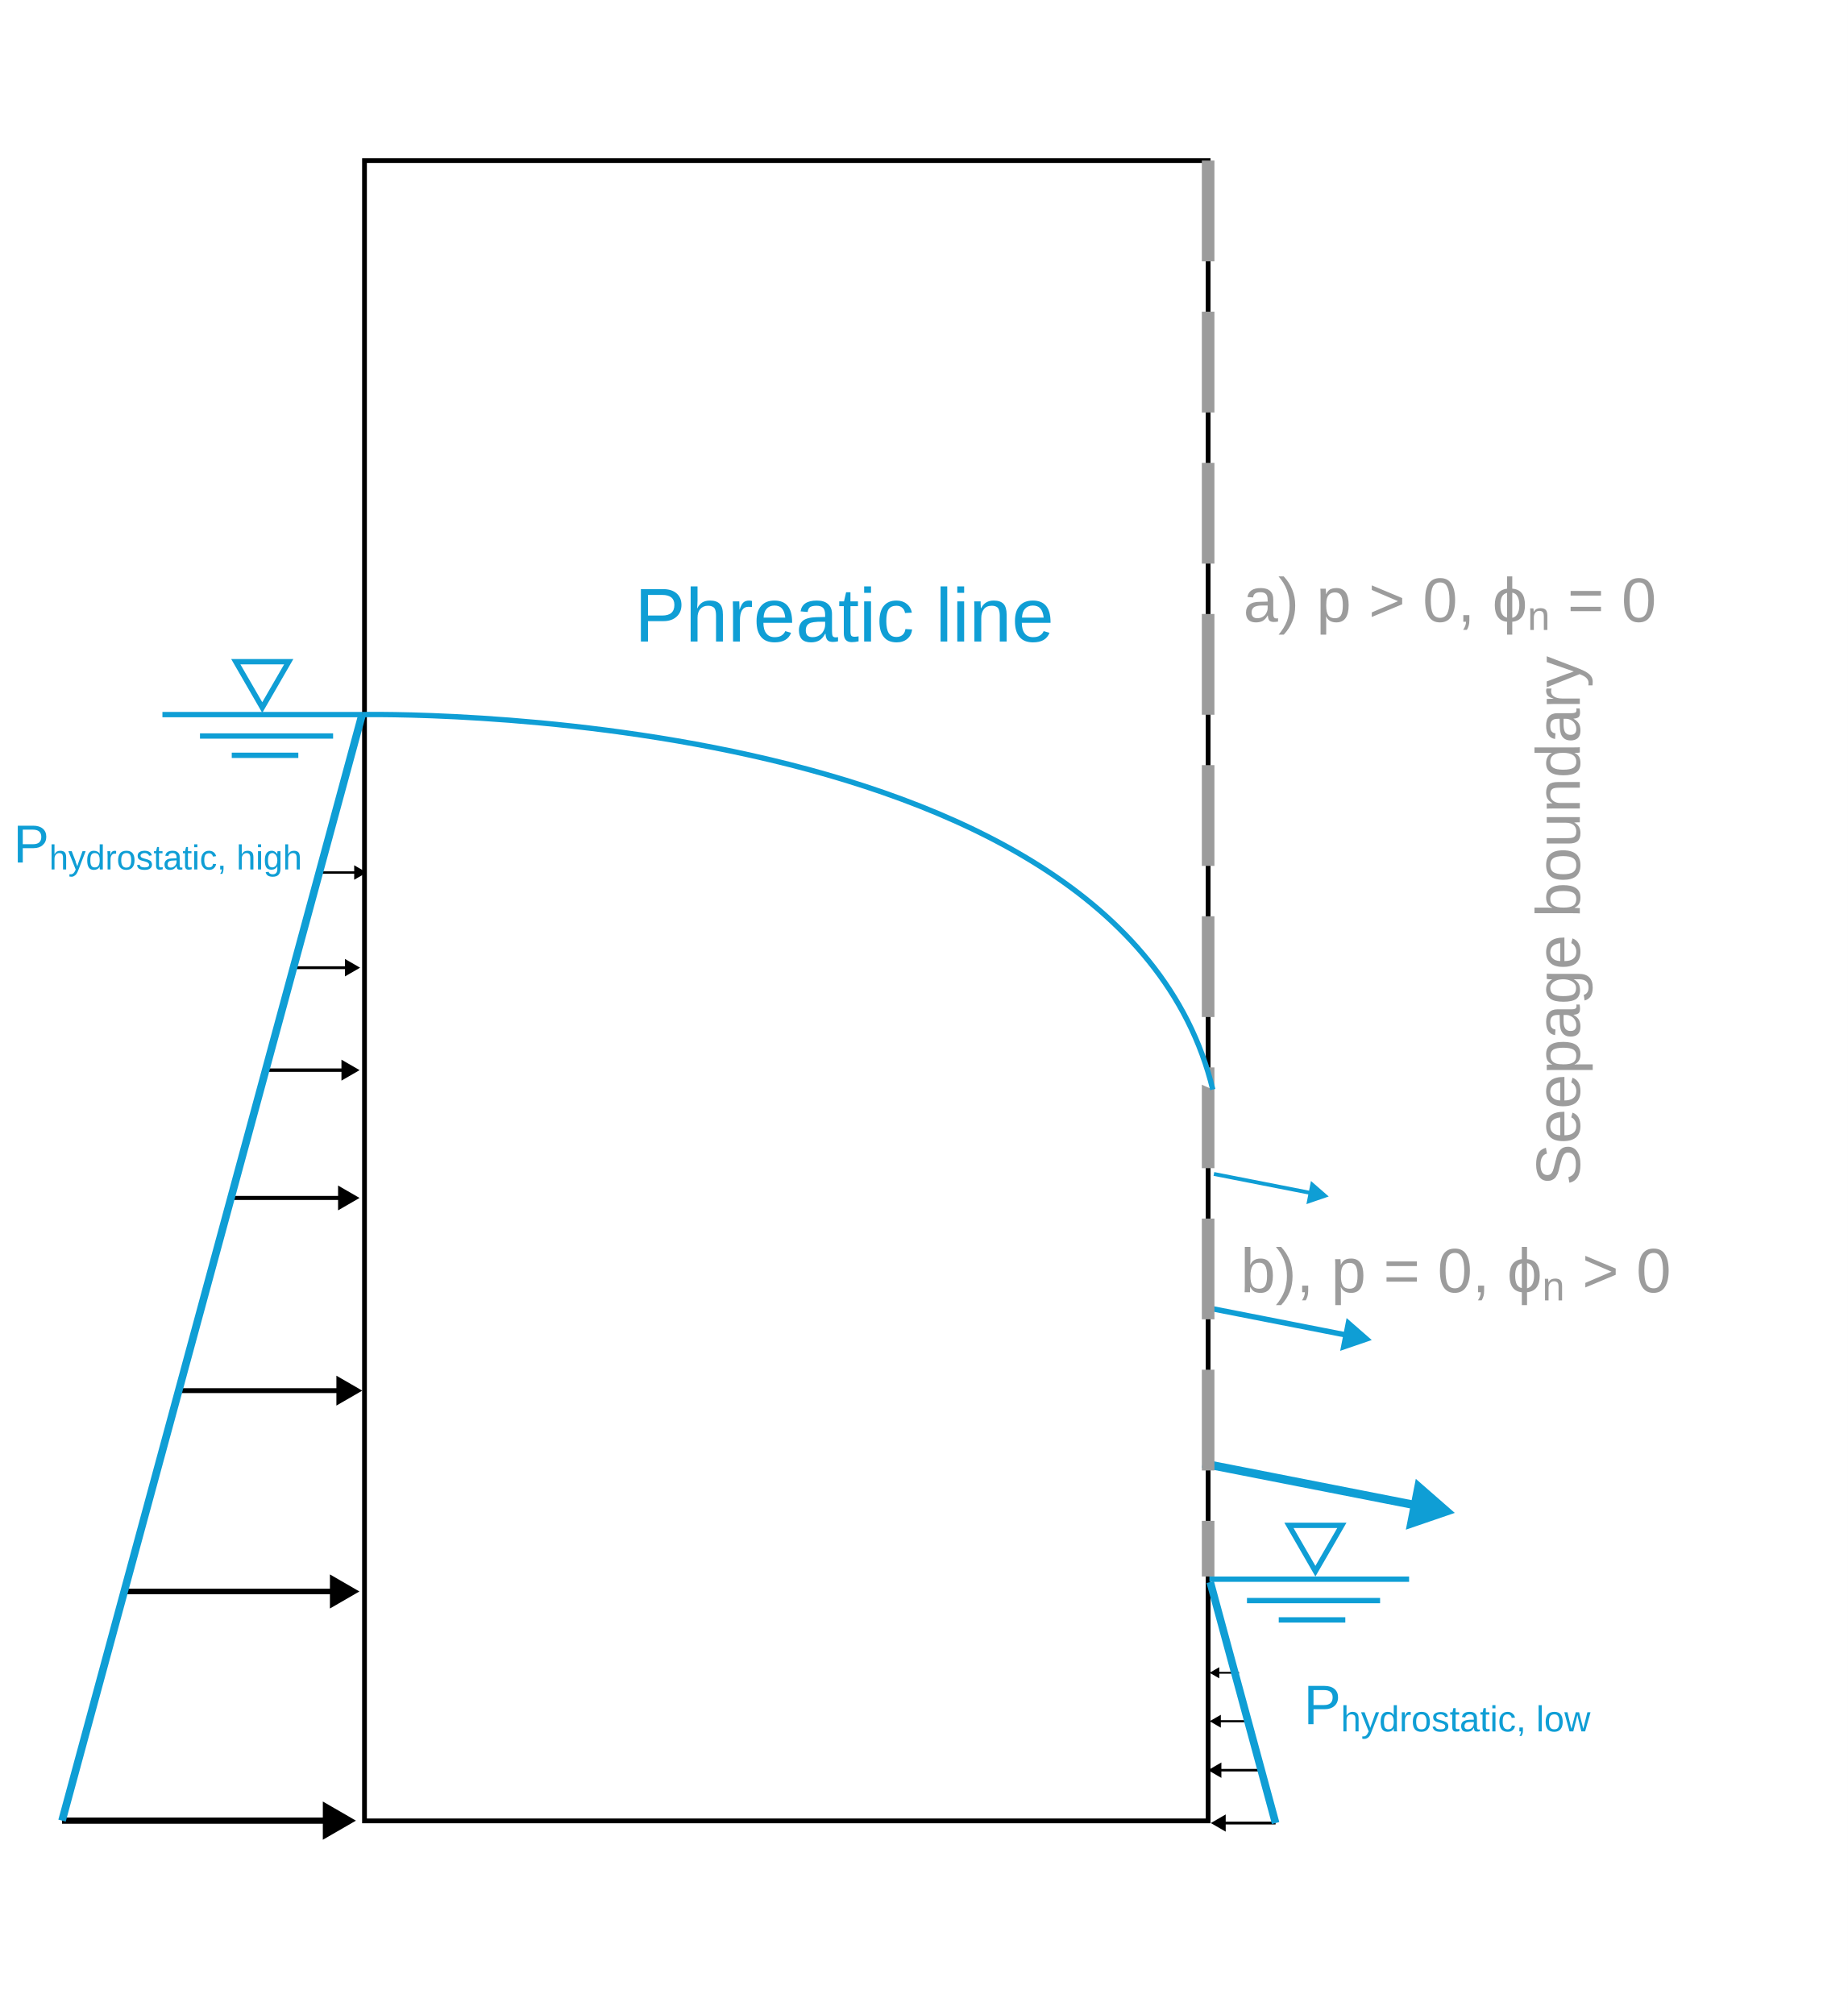
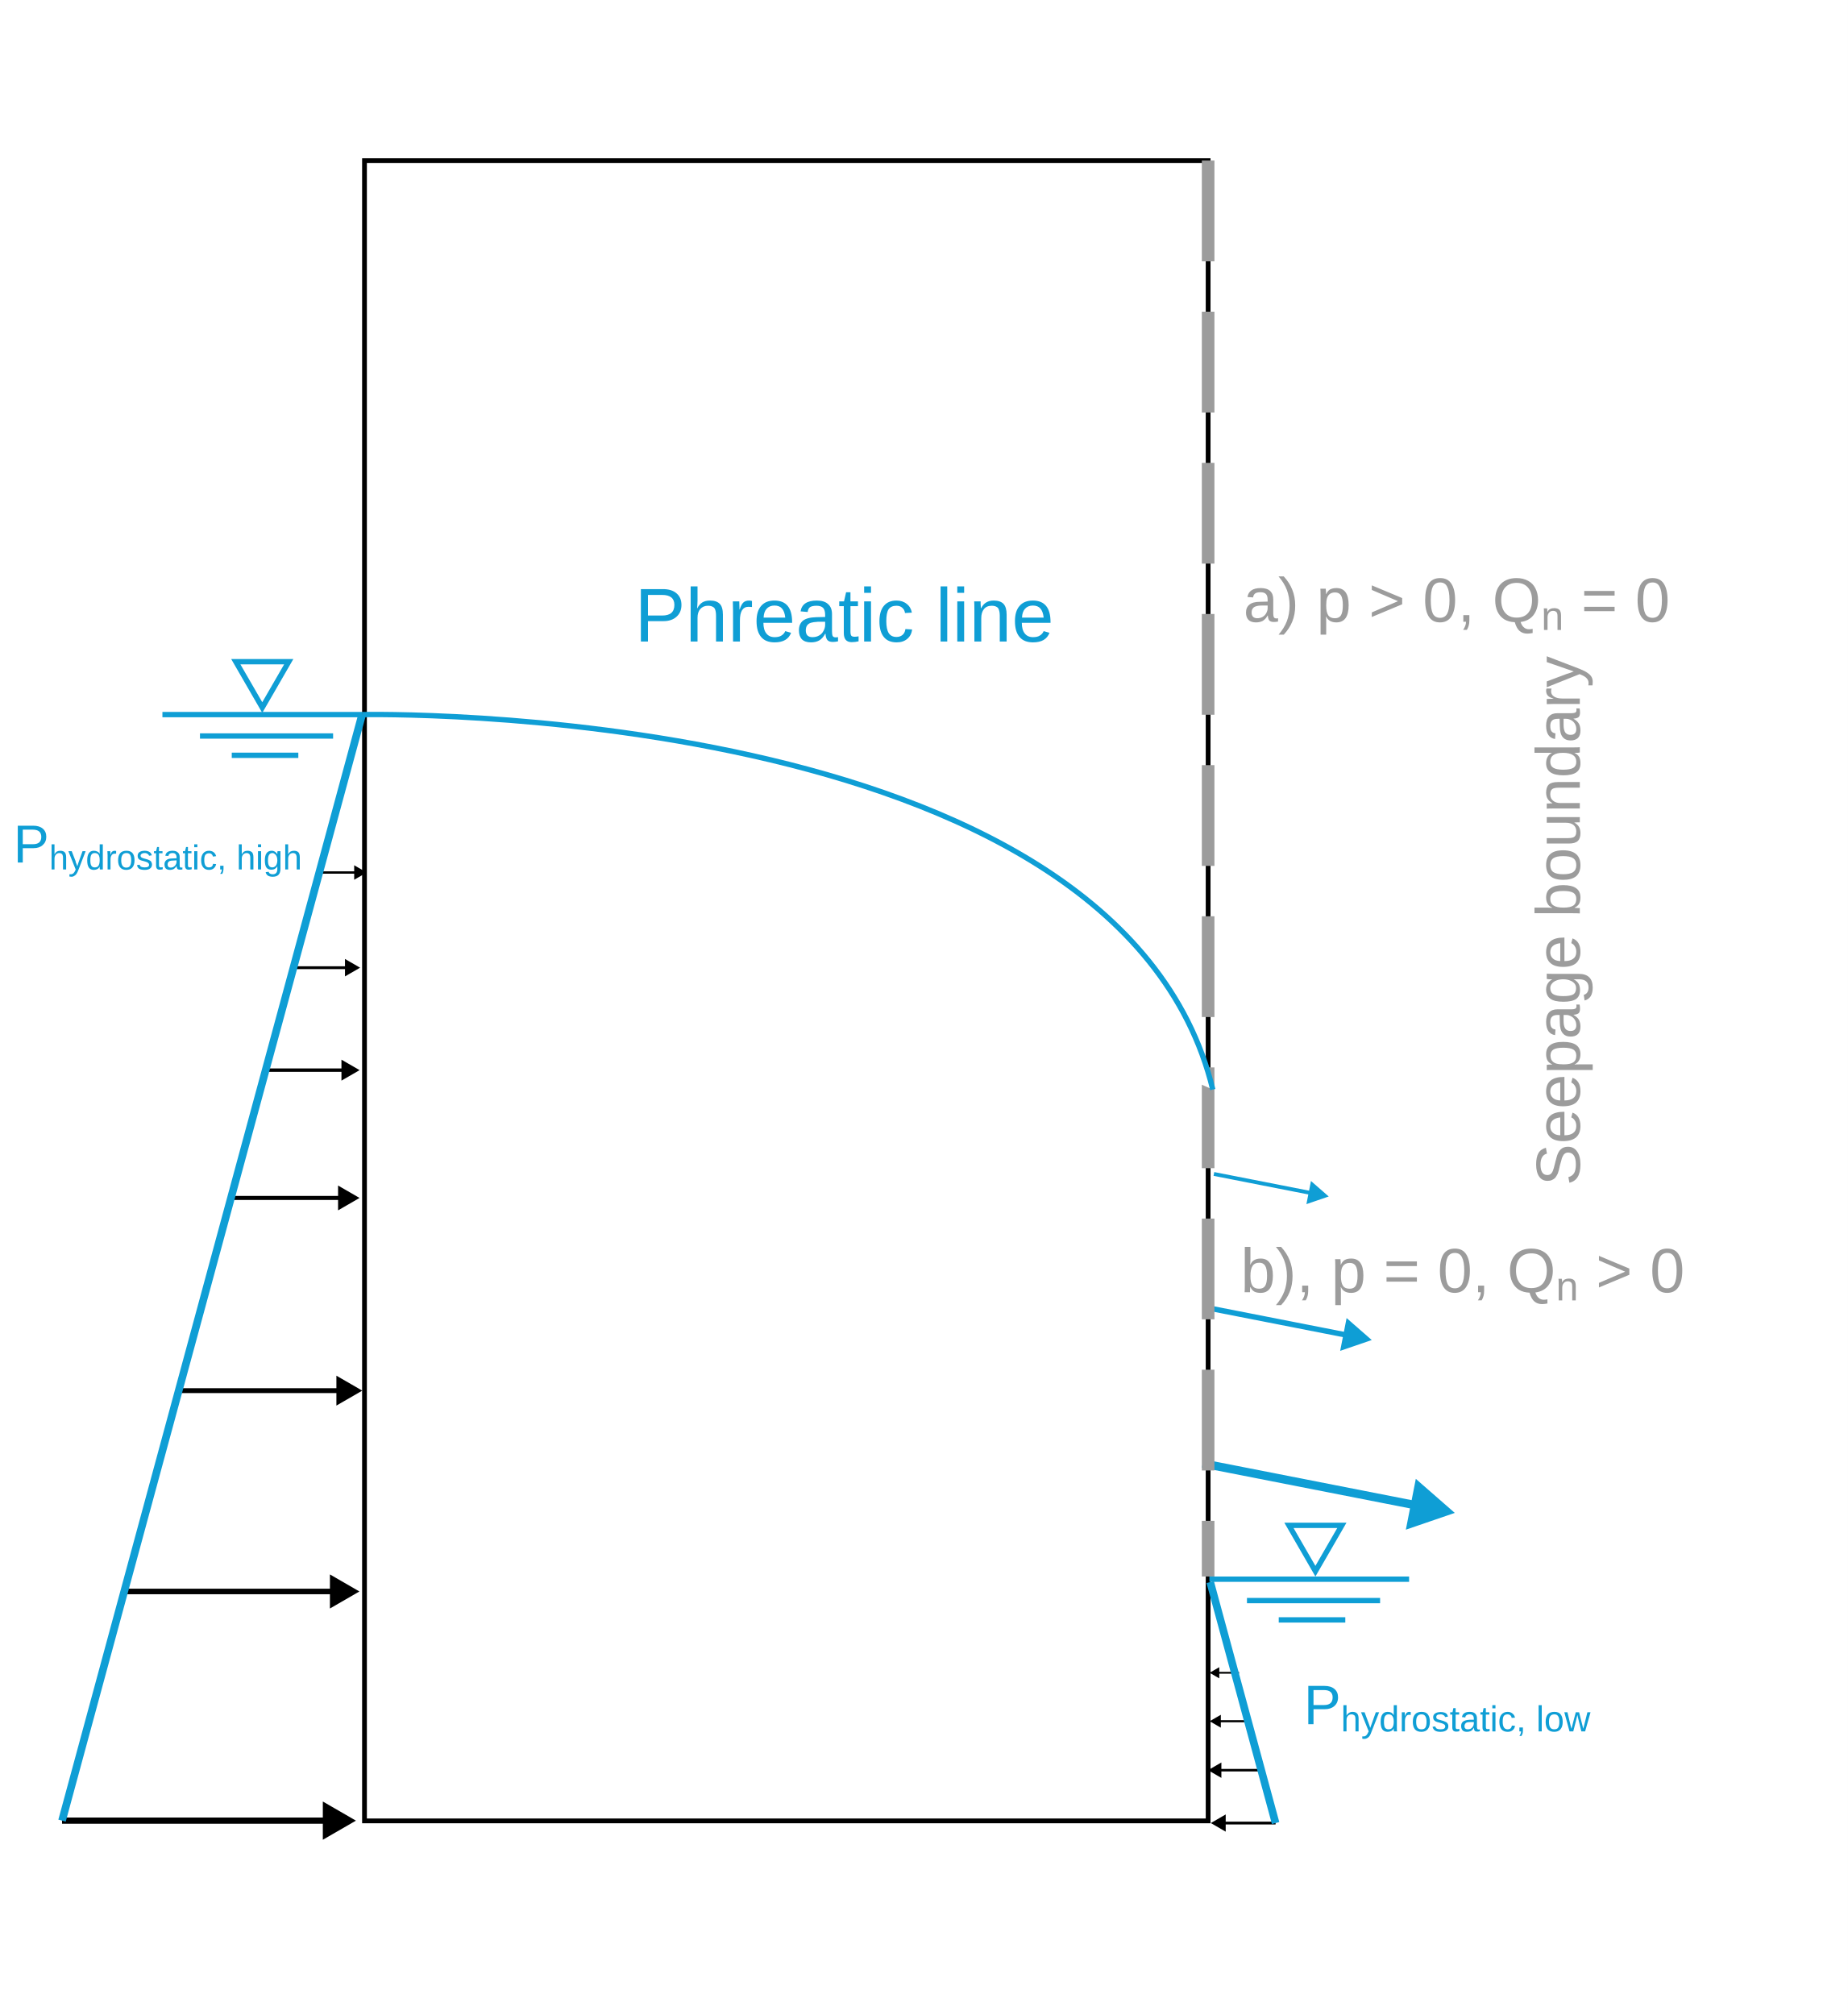
<svg xmlns="http://www.w3.org/2000/svg" width="138.81mm" height="151.344mm" viewBox="0 0 138.81 151.344" version="1.1" id="svg1">
  <defs id="defs1">
    <marker style="overflow:visible" id="Triangle-8" refX="0" refY="0" orient="auto-start-reverse" markerWidth="1" markerHeight="1" viewBox="0 0 1 1" preserveAspectRatio="xMidYMid">
      <path transform="scale(0.5)" style="fill:context-stroke;fill-rule:evenodd;stroke:context-stroke;stroke-width:1pt" d="M 5.77,0 -2.88,5 V -5 Z" id="path135-6" />
    </marker>
    <marker style="overflow:visible" id="Triangle-8-1" refX="0" refY="0" orient="auto-start-reverse" markerWidth="1" markerHeight="1" viewBox="0 0 1 1" preserveAspectRatio="xMidYMid">
      <path transform="scale(0.5)" style="fill:context-stroke;fill-rule:evenodd;stroke:context-stroke;stroke-width:1pt" d="M 5.77,0 -2.88,5 V -5 Z" id="path135-6-5" />
    </marker>
    <marker style="overflow:visible" id="Triangle-8-1-2" refX="0" refY="0" orient="auto-start-reverse" markerWidth="1" markerHeight="1" viewBox="0 0 1 1" preserveAspectRatio="xMidYMid">
      <path transform="scale(0.5)" style="fill:context-stroke;fill-rule:evenodd;stroke:context-stroke;stroke-width:1pt" d="M 5.77,0 -2.88,5 V -5 Z" id="path135-6-5-3" />
    </marker>
    <marker style="overflow:visible" id="Triangle-8-1-2-5" refX="0" refY="0" orient="auto-start-reverse" markerWidth="1" markerHeight="1" viewBox="0 0 1 1" preserveAspectRatio="xMidYMid">
      <path transform="scale(0.5)" style="fill:context-stroke;fill-rule:evenodd;stroke:context-stroke;stroke-width:1pt" d="M 5.77,0 -2.88,5 V -5 Z" id="path135-6-5-3-7" />
    </marker>
    <marker style="overflow:visible" id="Triangle-8-1-2-5-7" refX="0" refY="0" orient="auto-start-reverse" markerWidth="1" markerHeight="1" viewBox="0 0 1 1" preserveAspectRatio="xMidYMid">
      <path transform="scale(0.5)" style="fill:context-stroke;fill-rule:evenodd;stroke:context-stroke;stroke-width:1pt" d="M 5.77,0 -2.88,5 V -5 Z" id="path135-6-5-3-7-9" />
    </marker>
    <marker style="overflow:visible" id="Triangle-8-1-2-5-7-3" refX="0" refY="0" orient="auto-start-reverse" markerWidth="1" markerHeight="1" viewBox="0 0 1 1" preserveAspectRatio="xMidYMid">
      <path transform="scale(0.5)" style="fill:context-stroke;fill-rule:evenodd;stroke:context-stroke;stroke-width:1pt" d="M 5.77,0 -2.88,5 V -5 Z" id="path135-6-5-3-7-9-3" />
    </marker>
    <marker style="overflow:visible" id="Triangle-8-1-2-5-7-3-7" refX="0" refY="0" orient="auto-start-reverse" markerWidth="1" markerHeight="1" viewBox="0 0 1 1" preserveAspectRatio="xMidYMid">
      <path transform="scale(0.5)" style="fill:context-stroke;fill-rule:evenodd;stroke:context-stroke;stroke-width:1pt" d="M 5.77,0 -2.88,5 V -5 Z" id="path135-6-5-3-7-9-3-4" />
    </marker>
    <marker style="overflow:visible" id="Triangle-8-1-0" refX="0" refY="0" orient="auto-start-reverse" markerWidth="1" markerHeight="1" viewBox="0 0 1 1" preserveAspectRatio="xMidYMid">
      <path transform="scale(0.5)" style="fill:context-stroke;fill-rule:evenodd;stroke:context-stroke;stroke-width:1pt" d="M 5.77,0 -2.88,5 V -5 Z" id="path135-6-5-2" />
    </marker>
    <marker style="overflow:visible" id="Triangle-8-1-0-8" refX="0" refY="0" orient="auto-start-reverse" markerWidth="1" markerHeight="1" viewBox="0 0 1 1" preserveAspectRatio="xMidYMid">
      <path transform="scale(0.5)" style="fill:context-stroke;fill-rule:evenodd;stroke:context-stroke;stroke-width:1pt" d="M 5.77,0 -2.88,5 V -5 Z" id="path135-6-5-2-6" />
    </marker>
    <marker style="overflow:visible" id="Triangle-8-1-0-8-6" refX="0" refY="0" orient="auto-start-reverse" markerWidth="1" markerHeight="1" viewBox="0 0 1 1" preserveAspectRatio="xMidYMid">
      <path transform="scale(0.5)" style="fill:context-stroke;fill-rule:evenodd;stroke:context-stroke;stroke-width:1pt" d="M 5.77,0 -2.88,5 V -5 Z" id="path135-6-5-2-6-1" />
    </marker>
    <marker style="overflow:visible" id="Triangle-8-1-0-8-6-4" refX="0" refY="0" orient="auto-start-reverse" markerWidth="1" markerHeight="1" viewBox="0 0 1 1" preserveAspectRatio="xMidYMid">
      <path transform="scale(0.5)" style="fill:context-stroke;fill-rule:evenodd;stroke:context-stroke;stroke-width:1pt" d="M 5.77,0 -2.88,5 V -5 Z" id="path135-6-5-2-6-1-6" />
    </marker>
    <marker style="overflow:visible" id="Triangle-8-1-2-5-7-3-4" refX="0" refY="0" orient="auto-start-reverse" markerWidth="1" markerHeight="1" viewBox="0 0 1 1" preserveAspectRatio="xMidYMid">
      <path transform="scale(0.5)" style="fill:context-stroke;fill-rule:evenodd;stroke:context-stroke;stroke-width:1pt" d="M 5.77,0 -2.88,5 V -5 Z" id="path135-6-5-3-7-9-3-9" />
    </marker>
    <marker style="overflow:visible" id="Triangle-8-4" refX="0" refY="0" orient="auto-start-reverse" markerWidth="1" markerHeight="1" viewBox="0 0 1 1" preserveAspectRatio="xMidYMid">
      <path transform="scale(0.5)" style="fill:context-stroke;fill-rule:evenodd;stroke:context-stroke;stroke-width:1pt" d="M 5.77,0 -2.88,5 V -5 Z" id="path135-6-8" />
    </marker>
    <marker style="overflow:visible" id="Triangle-8-4-1" refX="0" refY="0" orient="auto-start-reverse" markerWidth="1" markerHeight="1" viewBox="0 0 1 1" preserveAspectRatio="xMidYMid">
      <path transform="scale(0.5)" style="fill:context-stroke;fill-rule:evenodd;stroke:context-stroke;stroke-width:1pt" d="M 5.77,0 -2.88,5 V -5 Z" id="path135-6-8-7" />
    </marker>
  </defs>
  <g id="layer1" transform="translate(-18.17573,-38.331)">
    <rect style="fill:#ffffff;fill-opacity:1;stroke:none;stroke-width:0.648;stroke-dasharray:5.188, 2.594;stroke-dashoffset:0;stroke-opacity:1" id="rect3" width="138.81" height="151.344" x="18.176" y="38.331" />
    <rect style="fill:none;fill-opacity:1;stroke:#000000;stroke-width:0.358;stroke-opacity:1" id="rect1" width="63.37" height="124.704" x="45.555" y="50.391" />
    <path style="fill:none;fill-opacity:1;stroke:#0f9ed5;stroke-width:0.288;stroke-dasharray:none;stroke-opacity:1;marker-start:url(#Triangle-8)" d="m 116.979,128.001 -7.621,-1.496" id="path2-3-8-2" />
    <path style="fill:none;fill-opacity:1;stroke:#0f9ed5;stroke-width:0.408;stroke-dasharray:none;stroke-opacity:1;marker-start:url(#Triangle-8-4)" d="M 119.794,138.7 109.002,136.582" id="path2-3-8-2-4" />
    <path style="fill:none;fill-opacity:1;stroke:#0f9ed5;stroke-width:0.632;stroke-dasharray:none;stroke-opacity:1;marker-start:url(#Triangle-8-4-1)" d="M 125.25,151.531 108.513,148.247" id="path2-3-8-2-4-5" />
    <path style="fill:none;fill-opacity:1;stroke:#000000;stroke-width:0.177;stroke-dasharray:none;stroke-opacity:1;marker-start:url(#Triangle-8-1)" d="M 45.094,103.864 H 42.158" id="path2-3-8-2-6" />
    <path style="fill:none;fill-opacity:1;stroke:#000000;stroke-width:0.157;stroke-dasharray:none;stroke-opacity:1;marker-start:url(#Triangle-8-1-0)" d="m 109.6,167.61 h 2.317" id="path2-3-8-2-6-0" />
    <path style="fill:none;fill-opacity:1;stroke:#000000;stroke-width:0.136;stroke-dasharray:none;stroke-opacity:1;marker-start:url(#Triangle-8-1-0-8)" d="m 109.52,163.971 h 1.723" id="path2-3-8-2-6-0-9" />
    <path style="fill:none;fill-opacity:1;stroke:#000000;stroke-width:0.188;stroke-dasharray:none;stroke-opacity:1;marker-start:url(#Triangle-8-1-0-8-6)" d="m 109.586,171.287 h 3.329" id="path2-3-8-2-6-0-9-9" />
    <path style="fill:none;fill-opacity:1;stroke:#000000;stroke-width:0.21;stroke-dasharray:none;stroke-opacity:1;marker-start:url(#Triangle-8-1-0-8-6-4)" d="m 109.872,175.258 h 4.12" id="path2-3-8-2-6-0-9-9-6" />
    <path style="fill:none;fill-opacity:1;stroke:#000000;stroke-width:0.213;stroke-dasharray:none;stroke-opacity:1;marker-start:url(#Triangle-8-1-2)" d="M 44.467,111.013 H 40.218" id="path2-3-8-2-6-1" />
    <path style="fill:none;fill-opacity:1;stroke:#000000;stroke-width:0.256;stroke-dasharray:none;stroke-opacity:1;marker-start:url(#Triangle-8-1-2-5)" d="M 44.278,118.708 H 38.131" id="path2-3-8-2-6-1-8" />
    <path style="fill:none;fill-opacity:1;stroke:#000000;stroke-width:0.303;stroke-dasharray:none;stroke-opacity:1;marker-start:url(#Triangle-8-1-2-5-7)" d="M 44.107,128.307 H 35.526" id="path2-3-8-2-6-1-8-3" />
    <path style="fill:none;fill-opacity:1;stroke:#000000;stroke-width:0.365;stroke-dasharray:none;stroke-opacity:1;marker-start:url(#Triangle-8-1-2-5-7-3)" d="M 44.092,142.78 H 31.599" id="path2-3-8-2-6-1-8-3-1" />
    <path style="fill:none;fill-opacity:1;stroke:#000000;stroke-width:0.416;stroke-dasharray:none;stroke-opacity:1;marker-start:url(#Triangle-8-1-2-5-7-3-4)" d="M 43.696,157.864 H 27.507" id="path2-3-8-2-6-1-8-3-1-78" />
    <path style="fill:none;fill-opacity:1;stroke:#000000;stroke-width:0.467;stroke-dasharray:none;stroke-opacity:1;marker-start:url(#Triangle-8-1-2-5-7-3-7)" d="M 43.253,175.077 H 22.836" id="path2-3-8-2-6-1-8-3-1-7" />
    <path style="fill:none;fill-opacity:1;stroke:#9c9c9c;stroke-width:0.946;stroke-dasharray:7.568, 3.784;stroke-dashoffset:0;stroke-opacity:1" d="M 108.925,50.391 V 156.741" id="path3" />
    <text xml:space="preserve" style="font-size:4.705px;font-family:Arial;-inkscape-font-specification:'Arial, Normal';writing-mode:lr-tb;direction:ltr;fill:#9c9c9c;fill-opacity:1;stroke:none;stroke-width:0.575;stroke-dasharray:4.6, 2.3;stroke-dashoffset:0;stroke-opacity:1" x="-127.384" y="136.842" id="text3" transform="rotate(-90)">
      <tspan id="tspan3" style="fill:#9c9c9c;fill-opacity:1;stroke:none;stroke-width:0.575;stroke-dasharray:4.6, 2.3;stroke-dashoffset:0" x="-127.384" y="136.842">Seepage boundary</tspan>
    </text>
    <text xml:space="preserve" style="font-size:4.705px;font-family:Arial;-inkscape-font-specification:'Arial, Normal';writing-mode:lr-tb;direction:ltr;fill:#9c9c9c;fill-opacity:1;stroke:none;stroke-width:0.575;stroke-dasharray:4.603, 2.302;stroke-dashoffset:0;stroke-opacity:1" x="111.367" y="135.392" id="text3-6">
-       <tspan id="tspan3-1" style="fill:#9c9c9c;fill-opacity:1;stroke:none;stroke-width:0.575" x="111.367" y="135.392">b), p = 0, ϕ<tspan style="font-size:65%;baseline-shift:sub" id="tspan9">n</tspan> &gt; 0  </tspan>
+       <tspan id="tspan3-1" style="fill:#9c9c9c;fill-opacity:1;stroke:none;stroke-width:0.575" x="111.367" y="135.392">b), p = 0, Q<tspan style="font-size:65%;baseline-shift:sub" id="tspan9">n</tspan> &gt; 0  </tspan>
    </text>
    <text xml:space="preserve" style="font-size:4.705px;font-family:Arial;-inkscape-font-specification:'Arial, Normal';writing-mode:lr-tb;direction:ltr;fill:#9c9c9c;fill-opacity:1;stroke:none;stroke-width:0.575;stroke-dasharray:4.603, 2.302;stroke-dashoffset:0;stroke-opacity:1" x="111.568" y="85.034" id="text3-6-3">
-       <tspan style="fill:#9c9c9c;fill-opacity:1;stroke:none;stroke-width:0.575" x="111.568" y="85.034" id="tspan5">a) p &gt; 0, ϕ<tspan style="font-size:65%;baseline-shift:sub" id="tspan8">n</tspan> = 0   </tspan>
+       <tspan style="fill:#9c9c9c;fill-opacity:1;stroke:none;stroke-width:0.575" x="111.568" y="85.034" id="tspan5">a) p &gt; 0, Q<tspan style="font-size:65%;baseline-shift:sub" id="tspan8">n</tspan> = 0   </tspan>
    </text>
    <g id="g3">
      <g id="g2">
        <path style="fill:none;fill-opacity:1;stroke:#0f9ed5;stroke-width:0.4;stroke-dasharray:none;stroke-opacity:1" d="m 45.376,92.003 h -15" id="path2" />
        <path style="fill:none;fill-opacity:1;stroke:#0f9ed5;stroke-width:0.4;stroke-dasharray:none;stroke-opacity:1" d="m 43.197,93.611 h -10" id="path2-1" />
        <path style="fill:none;fill-opacity:1;stroke:#0f9ed5;stroke-width:0.4;stroke-dasharray:none;stroke-opacity:1" d="m 40.584,95.061 h -5" id="path2-1-2" />
      </g>
      <path style="fill:#ffffff;stroke:#0f9ed5;stroke-width:1.066;stroke-dasharray:none;stroke-opacity:1" id="path1" d="M 26.274,84.94 20.975,75.762 l 10.598,-10e-7 z" transform="matrix(0.3750885,0,0,0.3750885,28.02126,59.6142)" />
    </g>
    <g id="g1" transform="translate(-0.08350872,64.93845)">
      <path style="fill:none;fill-opacity:1;stroke:#0f9ed5;stroke-width:0.4;stroke-dasharray:none;stroke-opacity:1" d="m 124.104,92.003 h -15" id="path2-3" />
      <path style="fill:none;fill-opacity:1;stroke:#0f9ed5;stroke-width:0.4;stroke-dasharray:none;stroke-opacity:1" d="m 121.925,93.61 h -10" id="path2-1-22" />
      <path style="fill:none;fill-opacity:1;stroke:#0f9ed5;stroke-width:0.4;stroke-dasharray:none;stroke-opacity:1" d="m 119.312,95.061 h -5" id="path2-1-2-1" />
      <path style="fill:#ffffff;stroke:#0f9ed5;stroke-width:1.066;stroke-dasharray:none;stroke-opacity:1" id="path1-8" d="M 26.274,84.94 20.975,75.762 l 10.598,-10e-7 z" transform="matrix(0.3750885,0,0,0.3750885,107.2113,59.54296)" />
    </g>
    <path style="fill:#ffffff;stroke:none;stroke-width:0.4;stroke-dasharray:none;stroke-opacity:1" d="M 45.376,92.003 109.275,120.166" id="path4" />
    <path style="fill:#ffffff;stroke:#0f9ed5;stroke-width:0.4;stroke-dasharray:none;stroke-opacity:1" d="m 45.376,92.003 c 0,0 56.762,-1.187 63.899,28.163" id="path6" />
    <text xml:space="preserve" style="font-size:5.724px;font-family:Arial;-inkscape-font-specification:'Arial, Normal';writing-mode:lr-tb;direction:ltr;fill:#9c9c9c;fill-opacity:1;stroke:#9c9c9c;stroke-width:0.575;stroke-dasharray:4.6, 2.3;stroke-dashoffset:0;stroke-opacity:1" x="71.191" y="82.567" id="text6">
      <tspan id="tspan6" style="stroke-width:0.575" x="71.191" y="82.567" />
    </text>
    <text xml:space="preserve" style="font-size:5.724px;font-family:Arial;-inkscape-font-specification:'Arial, Normal';writing-mode:lr-tb;direction:ltr;fill:#0f9ed5;fill-opacity:1;stroke:none;stroke-width:0.575;stroke-dasharray:4.6, 2.3;stroke-dashoffset:0;stroke-opacity:1" x="65.847" y="86.512" id="text7">
      <tspan id="tspan7" style="fill:#0f9ed5;fill-opacity:1;stroke:none;stroke-width:0.575" x="65.847" y="86.512">Phreatic line</tspan>
    </text>
    <text xml:space="preserve" style="font-size:4.014px;font-family:Arial;-inkscape-font-specification:'Arial, Normal';writing-mode:lr-tb;direction:ltr;fill:#0f9ed5;fill-opacity:1;stroke:none;stroke-width:0.403;stroke-dasharray:3.226, 1.613;stroke-dashoffset:0;stroke-opacity:1" x="19.185" y="103.115" id="text7-8">
      <tspan id="tspan7-2" style="fill:#0f9ed5;fill-opacity:1;stroke:none;stroke-width:0.403" x="19.185" y="103.115">P<tspan style="font-size:2.609px;baseline-shift:sub;stroke-width:0.403" id="tspan2">hydrostatic, high</tspan>
      </tspan>
    </text>
    <text xml:space="preserve" style="font-size:4.185px;font-family:Arial;-inkscape-font-specification:'Arial, Normal';writing-mode:lr-tb;direction:ltr;fill:#0f9ed5;fill-opacity:1;stroke:none;stroke-width:0.42;stroke-dasharray:3.364, 1.682;stroke-dashoffset:0;stroke-opacity:1" x="116.106" y="167.83" id="text7-8-7">
      <tspan id="tspan7-2-1" style="fill:#0f9ed5;fill-opacity:1;stroke:none;stroke-width:0.42" x="116.106" y="167.83">P<tspan style="font-size:2.721px;baseline-shift:sub;stroke-width:0.42" id="tspan2-1">hydrostatic, low</tspan>
      </tspan>
    </text>
    <path style="fill:#0f9ed5;fill-opacity:1;stroke:#0f9ed5;stroke-width:0.575;stroke-dasharray:none;stroke-dashoffset:0;stroke-opacity:1" d="M 45.376,92.003 22.836,175.077" id="path7" />
    <path style="fill:#0f9ed5;fill-opacity:1;stroke:#0f9ed5;stroke-width:0.575;stroke-dasharray:none;stroke-dashoffset:0;stroke-opacity:1" d="m 109.081,157.158 4.911,18.1" id="path7-8" />
  </g>
</svg>
